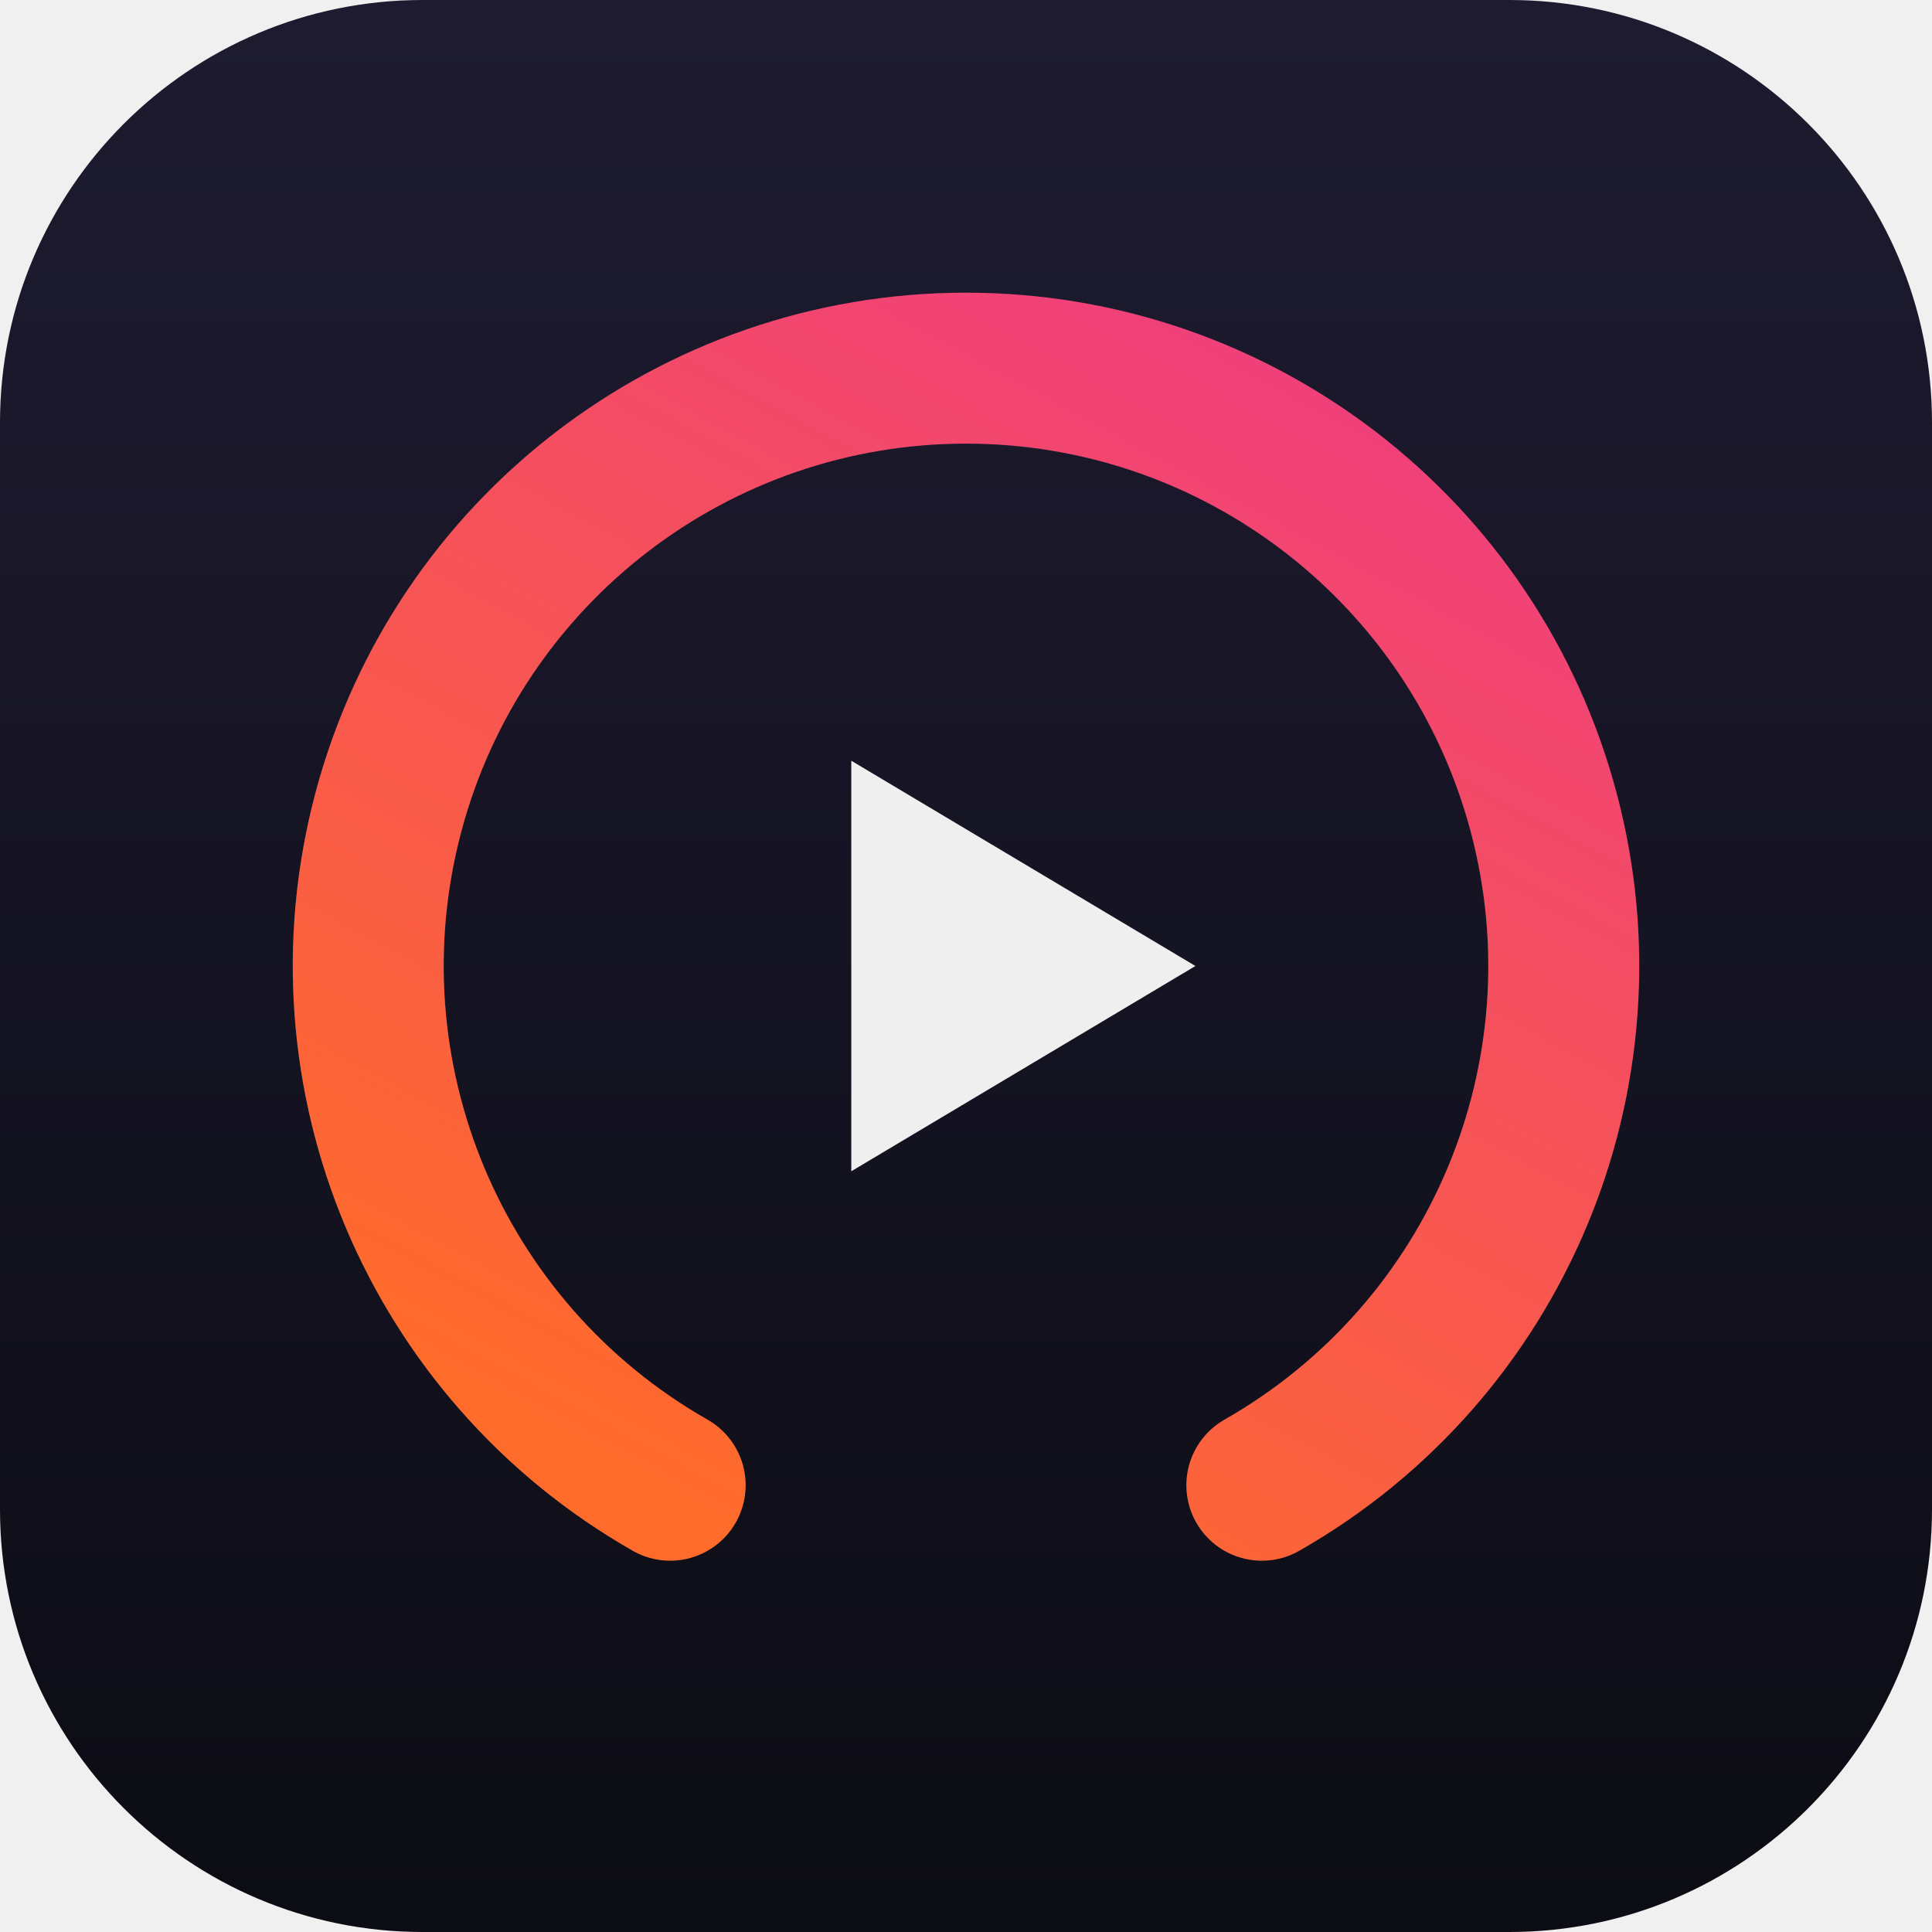
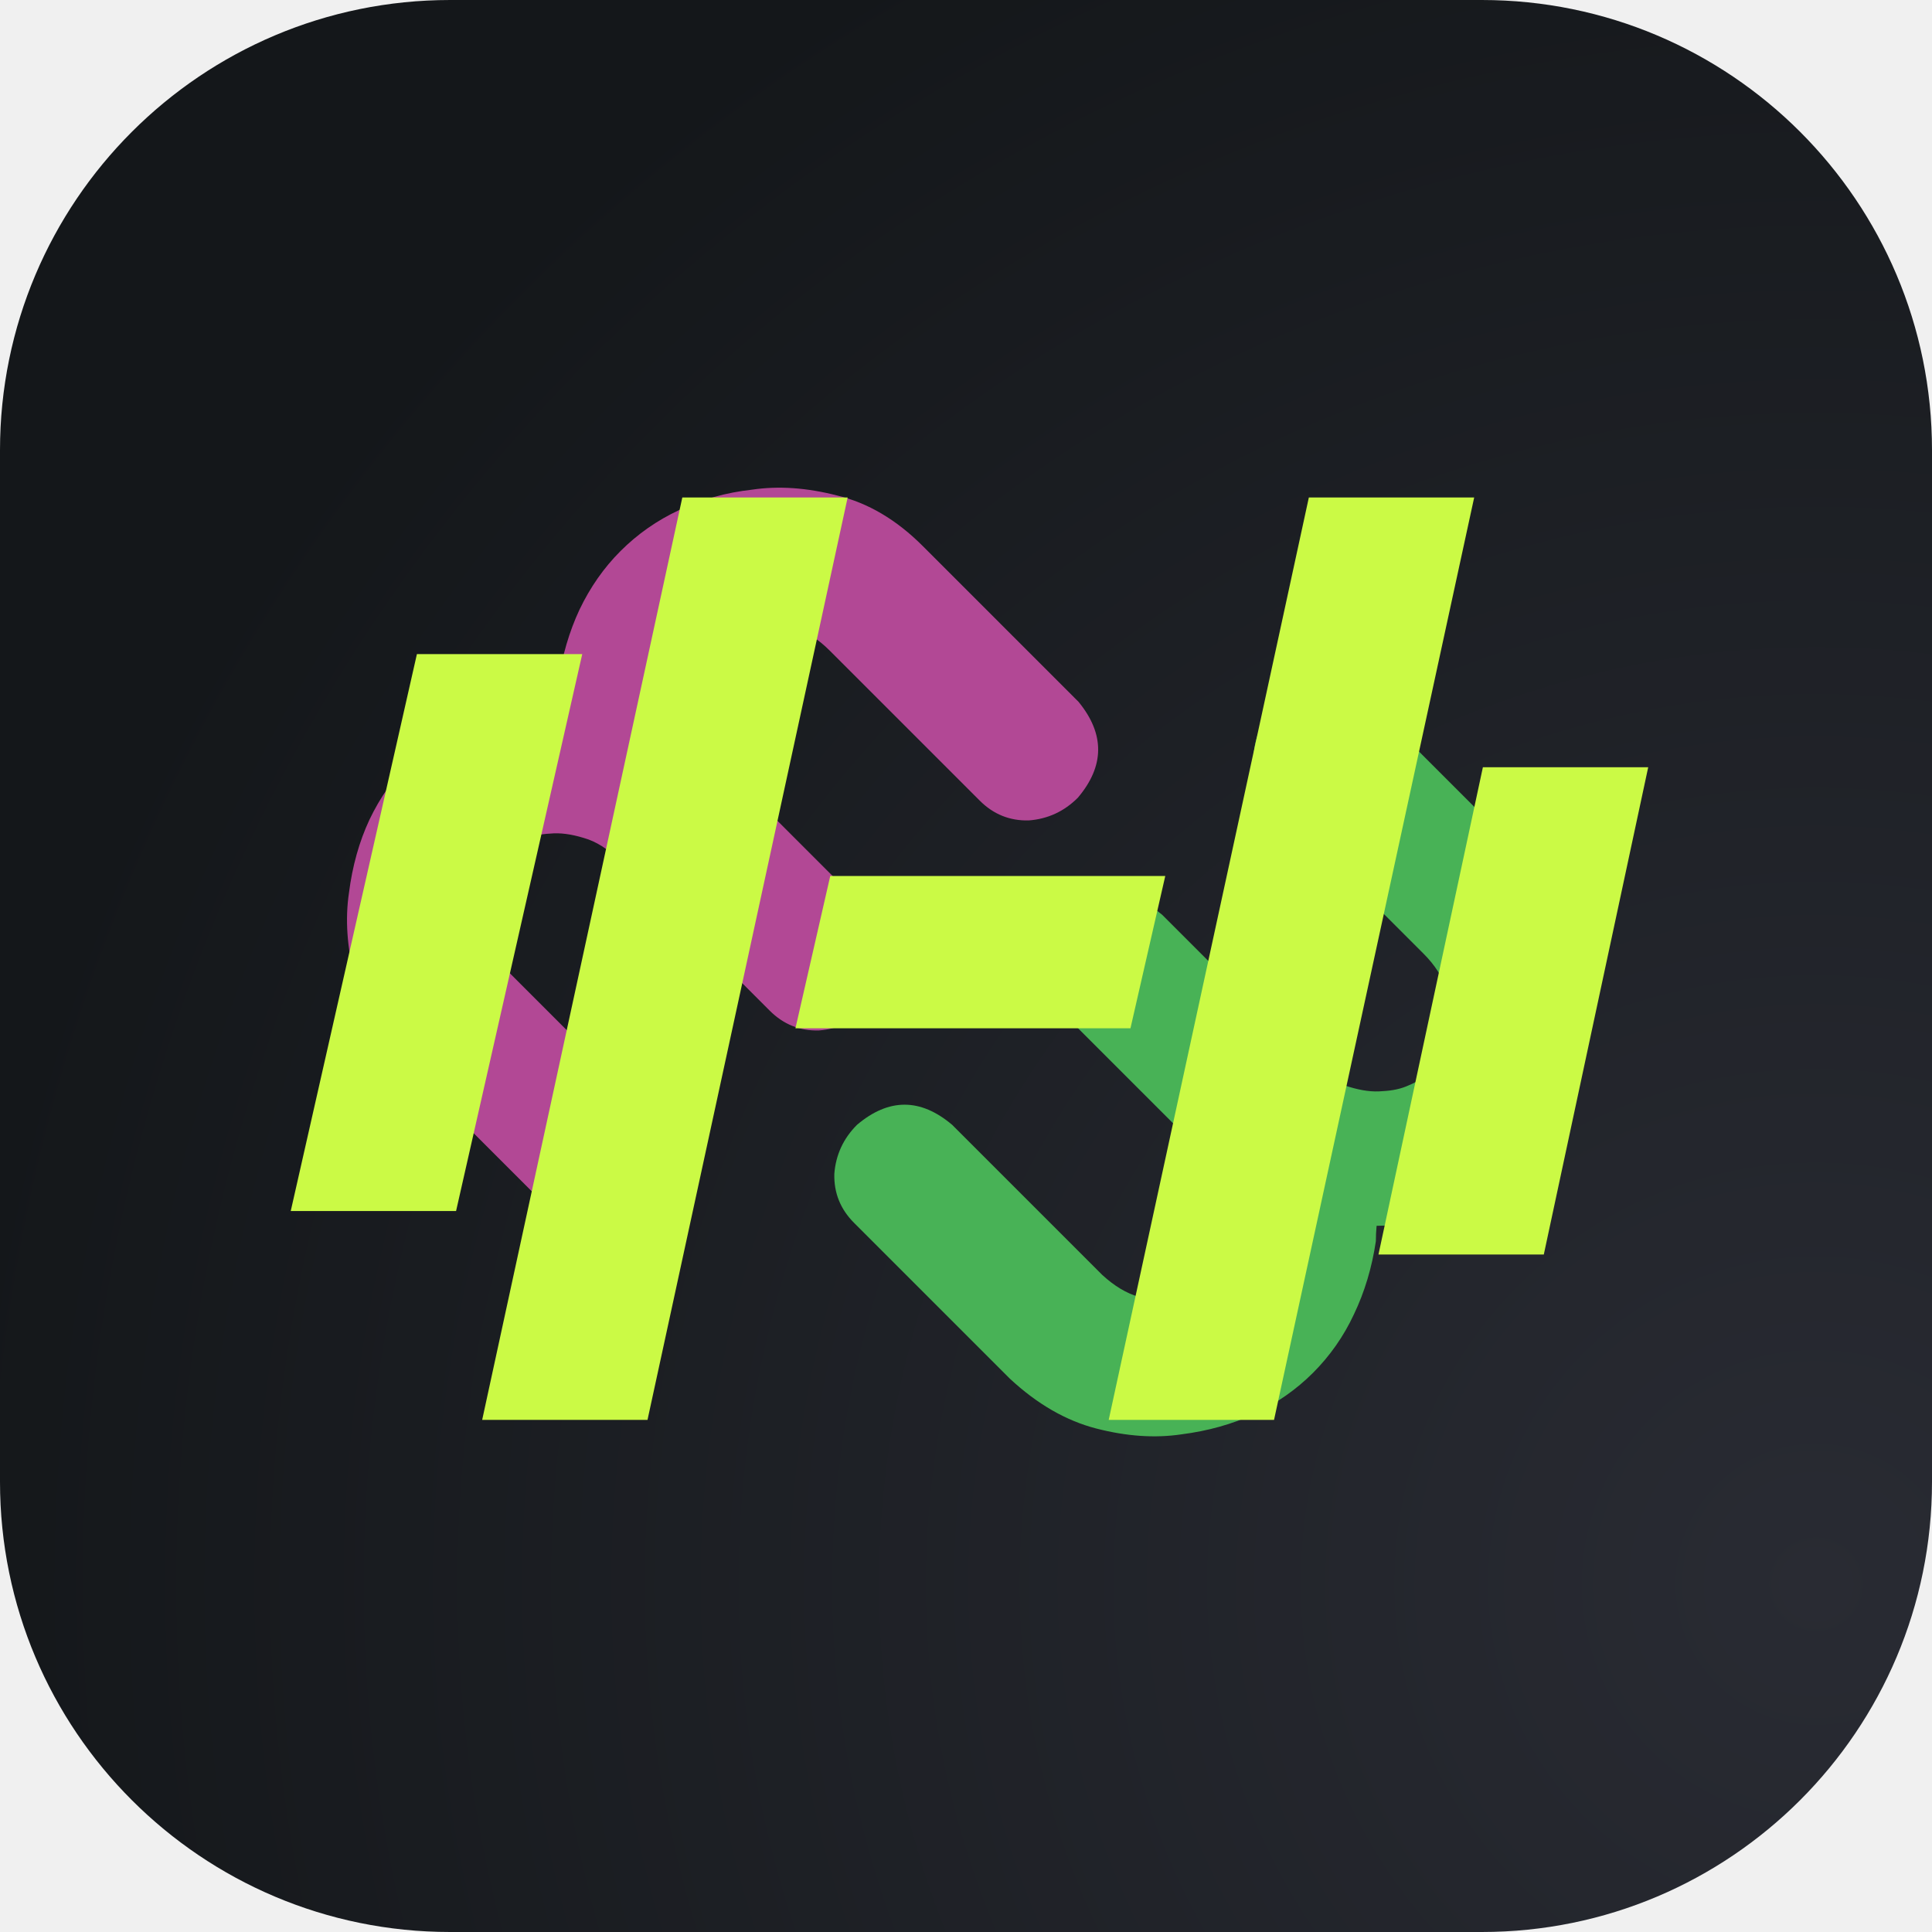
- <svg xmlns="http://www.w3.org/2000/svg" viewBox="0 0 32 32">
+ <svg xmlns="http://www.w3.org/2000/svg" viewBox="0 0 206 206">
  <defs>
-     <linearGradient id="bg" x1="0" y1="0" x2="0" y2="32" gradientUnits="userSpaceOnUse">
-       <stop offset="0%" stop-color="#1e1b30" />
-       <stop offset="100%" stop-color="#0c0c14" />
-     </linearGradient>
-     <linearGradient id="arc" x1="11" y1="24.6" x2="21" y2="6.1" gradientUnits="userSpaceOnUse">
-       <stop offset="0%" stop-color="#ff6b2b" />
-       <stop offset="100%" stop-color="#f0407a" />
-     </linearGradient>
+     <radialGradient id="bg" cx="94%" cy="82%" r="97%" gradientUnits="userSpaceOnUse">
+       <stop offset="0%" stop-color="#292B33" />
+       <stop offset="100%" stop-color="#14171A" />
+     </radialGradient>
+     <clipPath id="clip">
+       <rect width="206" height="206" rx="48" />
+     </clipPath>
  </defs>
-   <rect width="32" height="32" rx="7" fill="url(#bg)" />
-   <path d="M 11.1 24.6 A 9.9 9.9 0 1 1 20.9 24.6" fill="none" stroke="rgba(255,255,255,0.08)" stroke-width="2.5" stroke-linecap="round" />
-   <path d="M 11.1 24.6 A 9.9 9.9 0 1 1 20.9 24.6" fill="none" stroke="url(#arc)" stroke-width="2.5" stroke-linecap="round" />
-   <polygon points="14.1,12.6 14.1,19.4 19.8,16" fill="white" opacity="0.93" />
+   <g clip-path="url(#clip)">
+     <rect width="206" height="206" fill="url(#bg)" />
+     <path d="M43.763 81.157C45.583 79.337 47.664 77.88 50.005 76.788C52.398 75.643 54.999 74.863 57.808 74.447C58.328 74.447 58.874 74.421 59.447 74.369C59.447 73.849 59.473 73.302 59.525 72.73C59.941 69.921 60.695 67.346 61.788 65.005C62.932 62.612 64.389 60.531 66.157 58.763C67.978 56.942 70.059 55.485 72.4 54.393C74.793 53.248 77.394 52.52 80.203 52.208C83.012 51.792 86.029 52 89.254 52.832C92.532 53.613 95.575 55.407 98.384 58.216L115.004 74.837C117.813 78.27 117.787 81.677 114.926 85.059C113.47 86.515 111.727 87.322 109.698 87.478C107.669 87.53 105.927 86.828 104.47 85.371L88.474 69.375C87.225 68.126 85.951 67.32 84.65 66.956C83.298 66.54 82.102 66.384 81.061 66.488C79.969 66.54 79.006 66.774 78.174 67.19C77.29 67.554 76.535 68.048 75.911 68.672C75.287 69.297 74.793 70.051 74.429 70.935C74.064 71.716 73.856 72.652 73.804 73.745C73.7 74.785 73.856 75.981 74.272 77.334C74.637 78.634 75.417 79.935 76.613 81.235L92.61 97.232C95.419 100.665 95.393 104.072 92.532 107.454C91.075 108.91 89.332 109.716 87.304 109.873C85.275 109.925 83.532 109.222 82.076 107.766L66.079 91.769C64.831 90.521 63.556 89.715 62.256 89.35C60.903 88.934 59.707 88.778 58.666 88.882C57.574 88.934 56.612 89.168 55.779 89.585C54.895 89.949 54.141 90.443 53.516 91.067C52.892 91.691 52.398 92.446 52.034 93.33C51.67 94.11 51.462 95.047 51.41 96.139C51.306 97.18 51.462 98.376 51.878 99.729C52.242 101.029 53.022 102.33 54.219 103.63L70.215 119.626C73.076 123.008 73.076 126.389 70.215 129.77C68.758 131.227 67.016 132.033 64.987 132.189C62.958 132.241 61.215 131.539 59.759 130.082L43.138 113.462C40.433 110.549 38.665 107.48 37.832 104.254C37 101.029 36.792 98.012 37.208 95.203C37.572 92.342 38.3 89.741 39.393 87.4C40.537 85.007 41.994 82.926 43.763 81.157Z" fill="#B24895" />
+     <path d="M139.992 146.386C141.812 144.566 143.269 142.485 144.361 140.144C145.506 137.751 146.286 135.15 146.702 132.341C146.702 131.821 146.728 131.274 146.78 130.702C147.3 130.702 147.847 130.676 148.419 130.624C151.228 130.208 153.803 129.454 156.144 128.361C158.537 127.217 160.618 125.76 162.386 123.992C164.207 122.171 165.664 120.09 166.756 117.749C167.9 115.356 168.629 112.755 168.941 109.946C169.357 107.137 169.149 104.12 168.317 100.895C167.536 97.617 165.742 94.574 162.932 91.765L146.312 75.145C142.879 72.335 139.471 72.362 136.09 75.223C134.633 76.679 133.827 78.422 133.671 80.451C133.619 82.48 134.321 84.222 135.778 85.679L151.774 101.675C153.023 102.923 153.829 104.198 154.193 105.498C154.609 106.851 154.765 108.047 154.661 109.088C154.609 110.18 154.375 111.143 153.959 111.975C153.595 112.859 153.101 113.614 152.476 114.238C151.852 114.862 151.098 115.356 150.214 115.72C149.433 116.085 148.497 116.293 147.404 116.345C146.364 116.449 145.168 116.293 143.815 115.876C142.515 115.512 141.214 114.732 139.914 113.536L123.917 97.539C120.484 94.73 117.077 94.756 113.695 97.617C112.239 99.074 111.432 100.817 111.276 102.845C111.224 104.874 111.927 106.617 113.383 108.073L129.379 124.07C130.628 125.318 131.434 126.593 131.798 127.893C132.215 129.246 132.371 130.442 132.267 131.483C132.215 132.575 131.98 133.537 131.564 134.37C131.2 135.254 130.706 136.008 130.082 136.633C129.457 137.257 128.703 137.751 127.819 138.115C127.039 138.479 126.102 138.687 125.01 138.739C123.969 138.843 122.773 138.687 121.42 138.271C120.12 137.907 118.819 137.127 117.519 135.93L101.523 119.934C98.141 117.073 94.76 117.073 91.379 119.934C89.922 121.391 89.116 123.133 88.96 125.162C88.908 127.191 89.61 128.934 91.067 130.39L107.687 147.011C110.6 149.716 113.669 151.484 116.895 152.317C120.12 153.149 123.137 153.357 125.946 152.941C128.807 152.577 131.408 151.848 133.749 150.756C136.142 149.612 138.223 148.155 139.992 146.386Z" fill="#48B256" />
+     <path d="M44.453 69.745H62.082L48.629 129.126H31L44.453 69.745Z" fill="#CBFA45" />
+     <path d="M158.113 81.807H175.741L164.608 133.765H146.979L158.113 81.807Z" fill="#CBFA45" />
+     <path d="M72.752 53.044H90.381L69.041 151.394H51.412L72.752 53.044Z" fill="#CBFA45" />
+     <path d="M139.556 53.044H157.185L135.845 151.394H118.216L139.556 53.044Z" fill="#CBFA45" />
+     <path d="M88.525 93.405H124.247L120.536 109.642H84.814L88.525 93.405Z" fill="#CBFA45" />
+   </g>
</svg>
